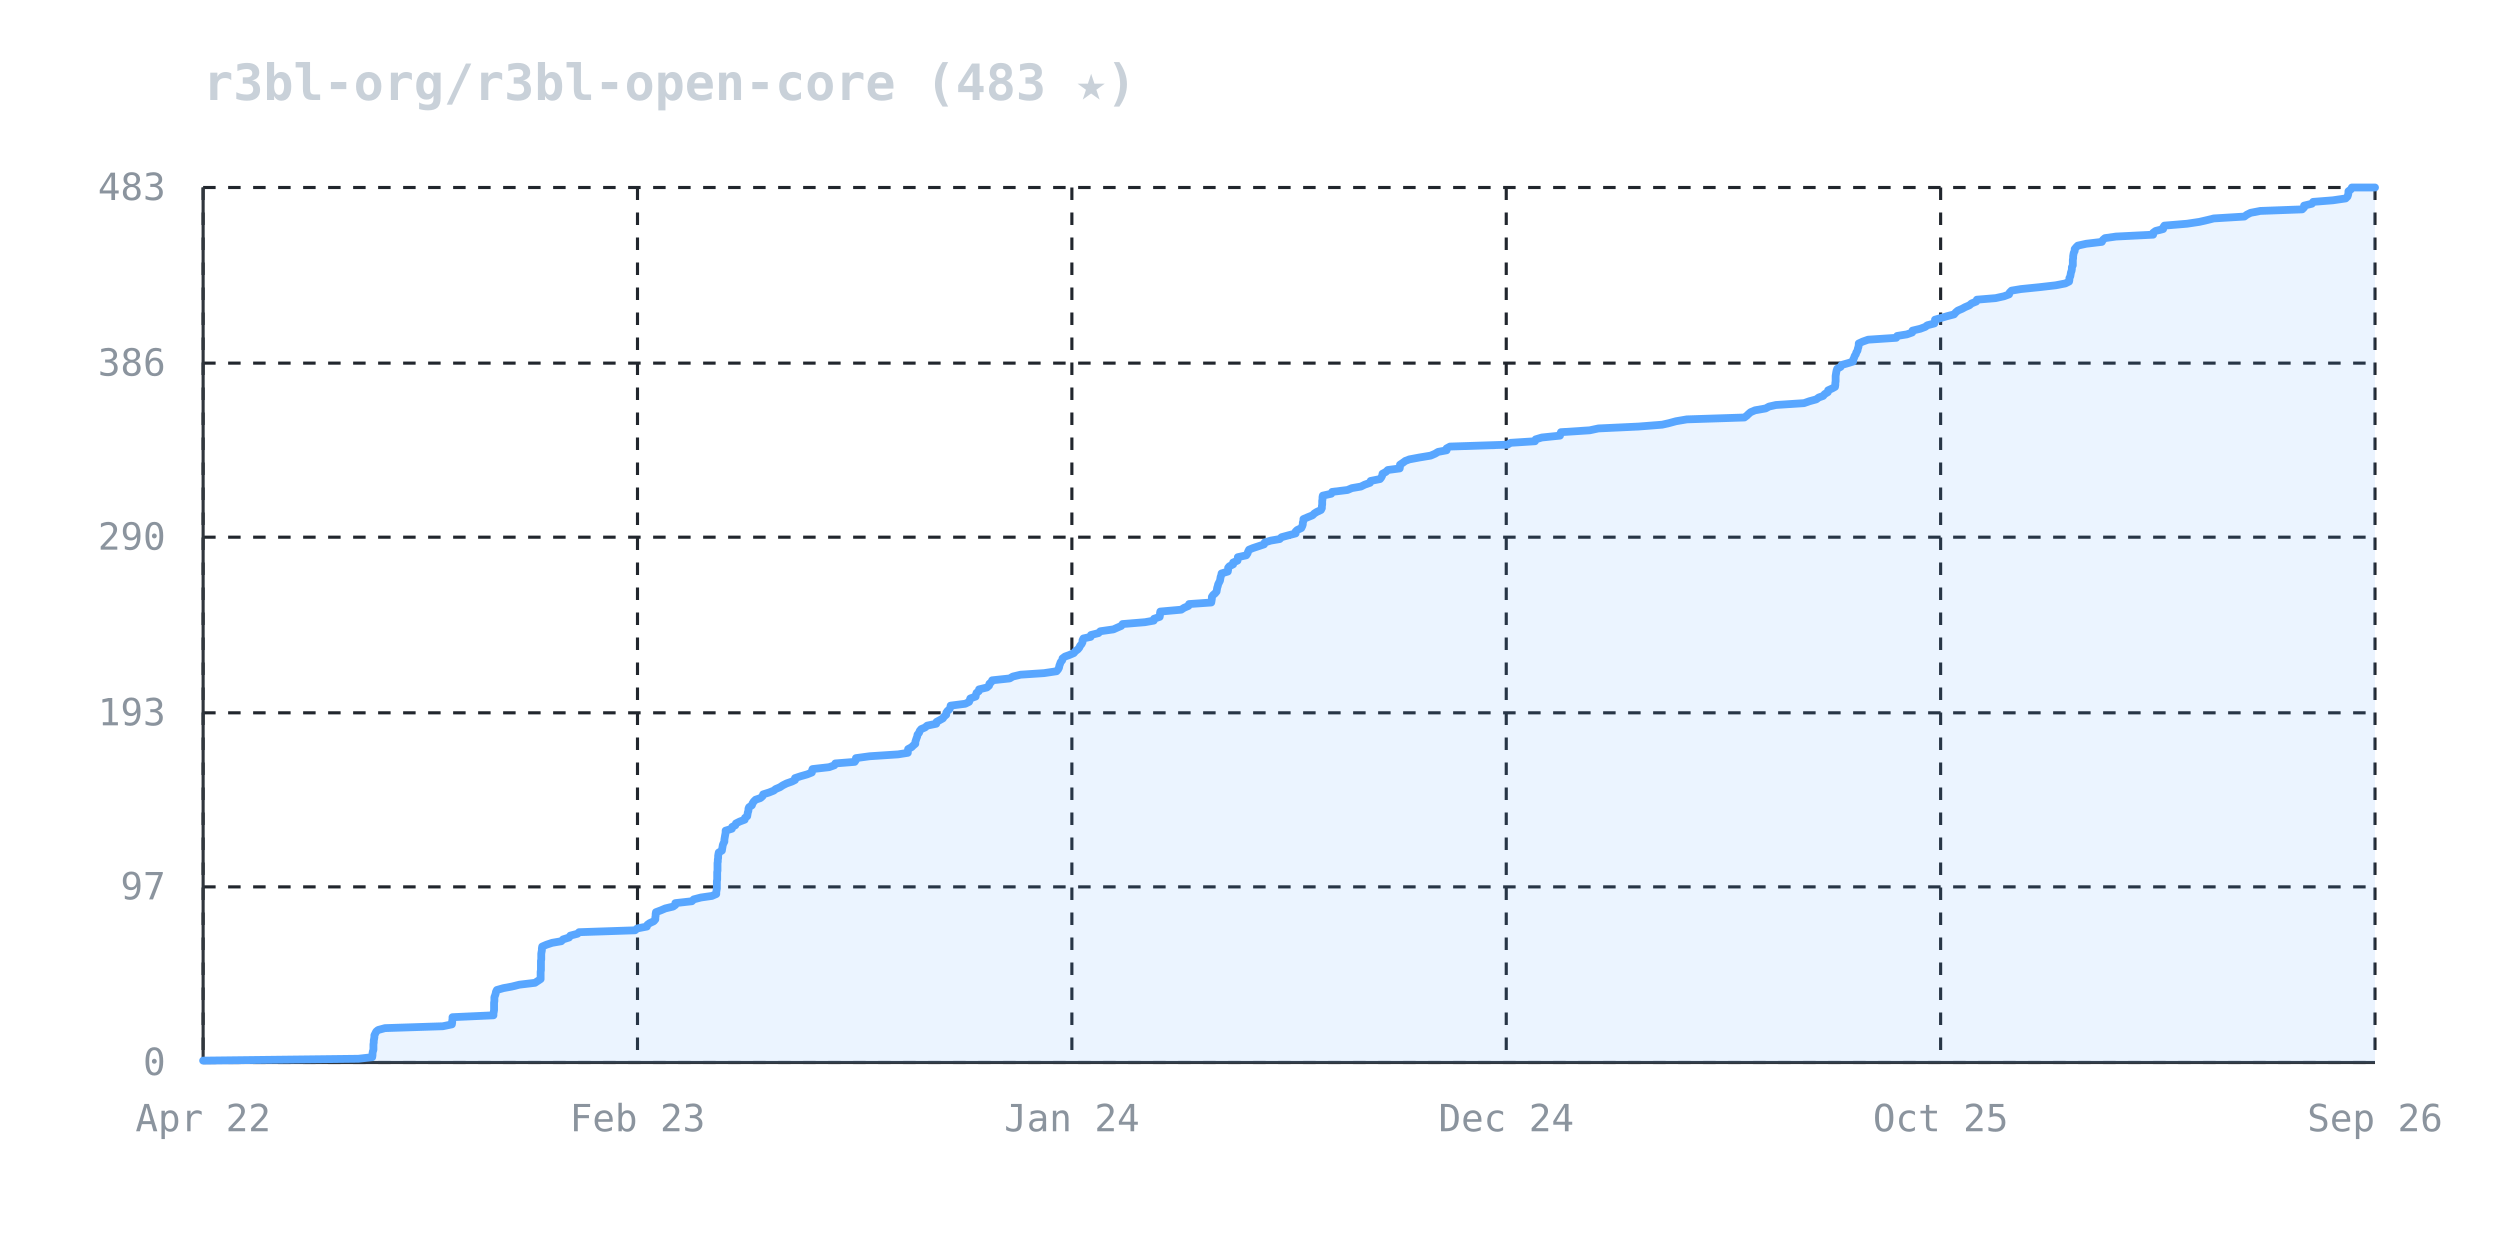
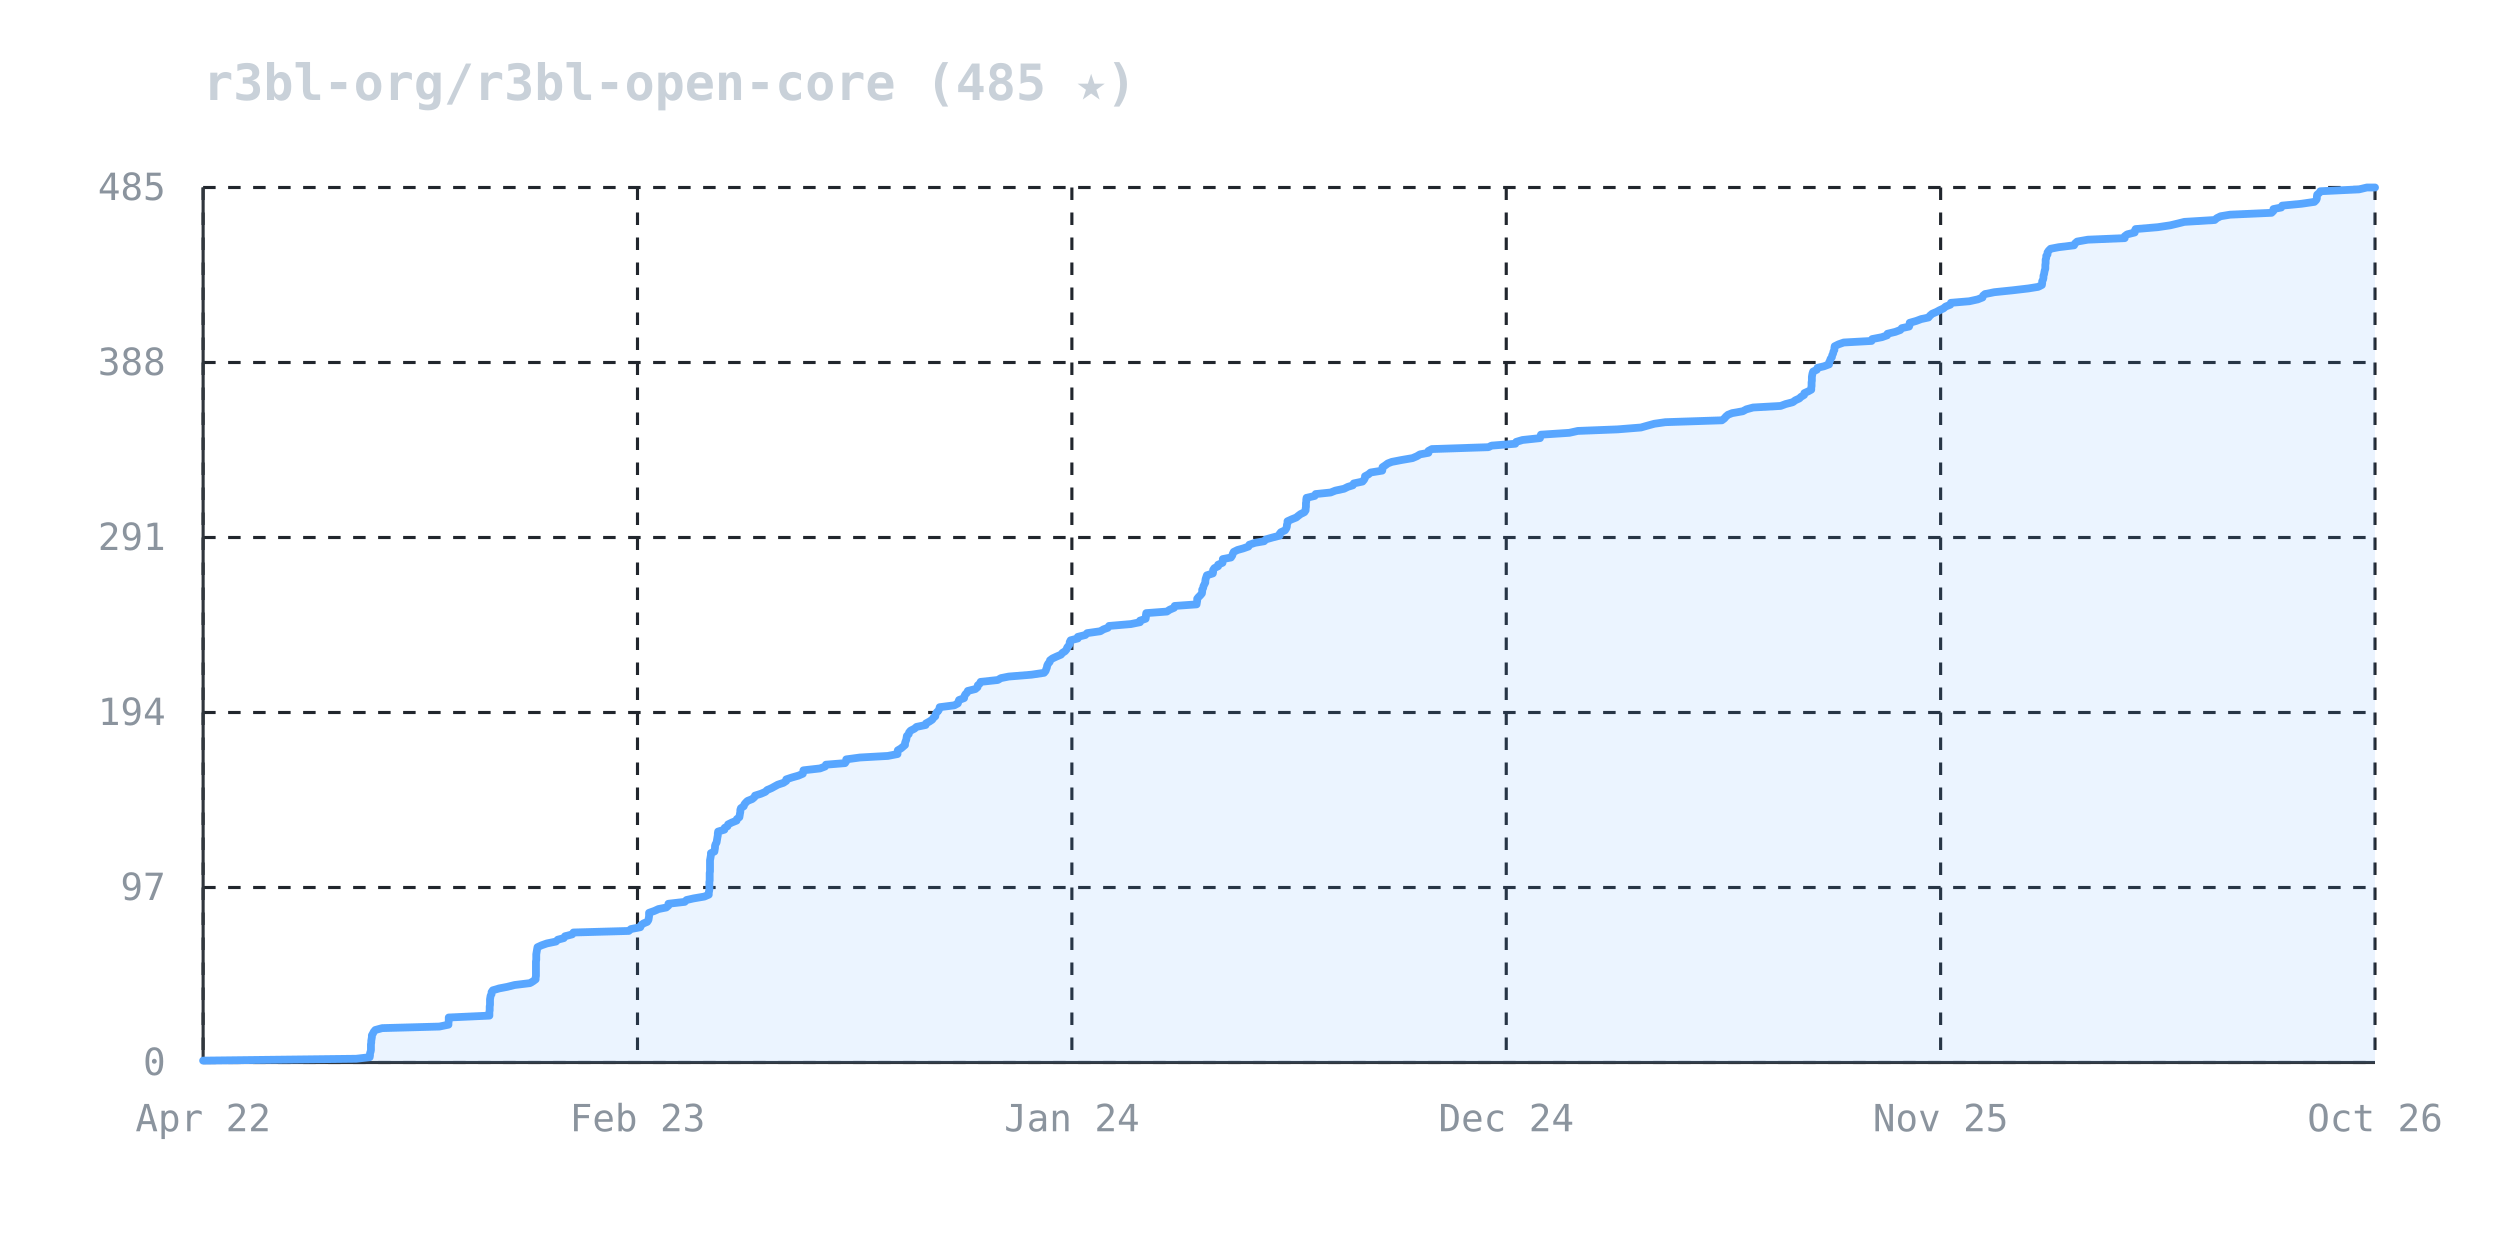
<svg xmlns="http://www.w3.org/2000/svg" viewBox="0 0 800 400" width="100%" height="100%" style="background-color: #0d1117; font-family: Iosevka, 'JetBrains Mono', 'Fira Code', 'Cascadia Code', ui-monospace, SFMono-Regular, Menlo, Monaco, Consolas, monospace;">
  <style>
    .title { fill: #c9d1d9; font-size: 16px; font-weight: 600; font-family: Iosevka, 'JetBrains Mono', 'Fira Code', 'Cascadia Code', ui-monospace, SFMono-Regular, Menlo, Monaco, Consolas, monospace; }
    .axis-line { stroke: #30363d; stroke-width: 1; }
    .line-path { fill: none; stroke: #58a6ff; stroke-width: 2.5; stroke-linejoin: round; stroke-linecap: round; }
    .area-path { fill: #58a6ff; fill-opacity: 0.12; }
  </style>
-   <text x="65" y="32" class="title">r3bl-org/r3bl-open-core (483 ★)</text>
+   <text x="65" y="32" class="title">r3bl-org/r3bl-open-core (485 ★)</text>
  <g id="grid">
    <line x1="65" y1="340.0" x2="760" y2="340.0" stroke="#21262d" stroke-dasharray="4,4" />
    <text x="53" y="344.0" fill="#8b949e" font-size="12" text-anchor="end" font-family="Iosevka, 'JetBrains Mono', 'Fira Code', 'Cascadia Code', ui-monospace, SFMono-Regular, Menlo, Monaco, Consolas, monospace">0</text>
-     <line x1="65" y1="283.8" x2="760" y2="283.8" stroke="#21262d" stroke-dasharray="4,4" />
-     <text x="53" y="287.8" fill="#8b949e" font-size="12" text-anchor="end" font-family="Iosevka, 'JetBrains Mono', 'Fira Code', 'Cascadia Code', ui-monospace, SFMono-Regular, Menlo, Monaco, Consolas, monospace">97</text>
-     <line x1="65" y1="228.1" x2="760" y2="228.1" stroke="#21262d" stroke-dasharray="4,4" />
-     <text x="53" y="232.1" fill="#8b949e" font-size="12" text-anchor="end" font-family="Iosevka, 'JetBrains Mono', 'Fira Code', 'Cascadia Code', ui-monospace, SFMono-Regular, Menlo, Monaco, Consolas, monospace">193</text>
-     <line x1="65" y1="171.9" x2="760" y2="171.9" stroke="#21262d" stroke-dasharray="4,4" />
-     <text x="53" y="175.9" fill="#8b949e" font-size="12" text-anchor="end" font-family="Iosevka, 'JetBrains Mono', 'Fira Code', 'Cascadia Code', ui-monospace, SFMono-Regular, Menlo, Monaco, Consolas, monospace">290</text>
-     <line x1="65" y1="116.2" x2="760" y2="116.2" stroke="#21262d" stroke-dasharray="4,4" />
-     <text x="53" y="120.2" fill="#8b949e" font-size="12" text-anchor="end" font-family="Iosevka, 'JetBrains Mono', 'Fira Code', 'Cascadia Code', ui-monospace, SFMono-Regular, Menlo, Monaco, Consolas, monospace">386</text>
+     <line x1="65" y1="284.0" x2="760" y2="284.0" stroke="#21262d" stroke-dasharray="4,4" />
+     <text x="53" y="288.0" fill="#8b949e" font-size="12" text-anchor="end" font-family="Iosevka, 'JetBrains Mono', 'Fira Code', 'Cascadia Code', ui-monospace, SFMono-Regular, Menlo, Monaco, Consolas, monospace">97</text>
+     <line x1="65" y1="228.0" x2="760" y2="228.0" stroke="#21262d" stroke-dasharray="4,4" />
+     <text x="53" y="232.0" fill="#8b949e" font-size="12" text-anchor="end" font-family="Iosevka, 'JetBrains Mono', 'Fira Code', 'Cascadia Code', ui-monospace, SFMono-Regular, Menlo, Monaco, Consolas, monospace">194</text>
+     <line x1="65" y1="172.0" x2="760" y2="172.0" stroke="#21262d" stroke-dasharray="4,4" />
+     <text x="53" y="176.0" fill="#8b949e" font-size="12" text-anchor="end" font-family="Iosevka, 'JetBrains Mono', 'Fira Code', 'Cascadia Code', ui-monospace, SFMono-Regular, Menlo, Monaco, Consolas, monospace">291</text>
+     <line x1="65" y1="116.0" x2="760" y2="116.0" stroke="#21262d" stroke-dasharray="4,4" />
+     <text x="53" y="120.0" fill="#8b949e" font-size="12" text-anchor="end" font-family="Iosevka, 'JetBrains Mono', 'Fira Code', 'Cascadia Code', ui-monospace, SFMono-Regular, Menlo, Monaco, Consolas, monospace">388</text>
    <line x1="65" y1="60.0" x2="760" y2="60.0" stroke="#21262d" stroke-dasharray="4,4" />
-     <text x="53" y="64.0" fill="#8b949e" font-size="12" text-anchor="end" font-family="Iosevka, 'JetBrains Mono', 'Fira Code', 'Cascadia Code', ui-monospace, SFMono-Regular, Menlo, Monaco, Consolas, monospace">483</text>
+     <text x="53" y="64.0" fill="#8b949e" font-size="12" text-anchor="end" font-family="Iosevka, 'JetBrains Mono', 'Fira Code', 'Cascadia Code', ui-monospace, SFMono-Regular, Menlo, Monaco, Consolas, monospace">485</text>
    <line x1="65.0" y1="60" x2="65.0" y2="340" stroke="#21262d" stroke-dasharray="4,4" />
    <text x="65.0" y="362.0" fill="#8b949e" font-size="12" text-anchor="middle" font-family="Iosevka, 'JetBrains Mono', 'Fira Code', 'Cascadia Code', ui-monospace, SFMono-Regular, Menlo, Monaco, Consolas, monospace">Apr 22</text>
    <line x1="204.0" y1="60" x2="204.0" y2="340" stroke="#21262d" stroke-dasharray="4,4" />
    <text x="204.0" y="362.0" fill="#8b949e" font-size="12" text-anchor="middle" font-family="Iosevka, 'JetBrains Mono', 'Fira Code', 'Cascadia Code', ui-monospace, SFMono-Regular, Menlo, Monaco, Consolas, monospace">Feb 23</text>
    <line x1="343.0" y1="60" x2="343.0" y2="340" stroke="#21262d" stroke-dasharray="4,4" />
    <text x="343.0" y="362.0" fill="#8b949e" font-size="12" text-anchor="middle" font-family="Iosevka, 'JetBrains Mono', 'Fira Code', 'Cascadia Code', ui-monospace, SFMono-Regular, Menlo, Monaco, Consolas, monospace">Jan 24</text>
    <line x1="482.0" y1="60" x2="482.0" y2="340" stroke="#21262d" stroke-dasharray="4,4" />
    <text x="482.0" y="362.0" fill="#8b949e" font-size="12" text-anchor="middle" font-family="Iosevka, 'JetBrains Mono', 'Fira Code', 'Cascadia Code', ui-monospace, SFMono-Regular, Menlo, Monaco, Consolas, monospace">Dec 24</text>
    <line x1="621.0" y1="60" x2="621.0" y2="340" stroke="#21262d" stroke-dasharray="4,4" />
-     <text x="621.0" y="362.0" fill="#8b949e" font-size="12" text-anchor="middle" font-family="Iosevka, 'JetBrains Mono', 'Fira Code', 'Cascadia Code', ui-monospace, SFMono-Regular, Menlo, Monaco, Consolas, monospace">Oct 25</text>
+     <text x="621.0" y="362.0" fill="#8b949e" font-size="12" text-anchor="middle" font-family="Iosevka, 'JetBrains Mono', 'Fira Code', 'Cascadia Code', ui-monospace, SFMono-Regular, Menlo, Monaco, Consolas, monospace">Nov 25</text>
    <line x1="760.0" y1="60" x2="760.0" y2="340" stroke="#21262d" stroke-dasharray="4,4" />
-     <text x="760.0" y="362.0" fill="#8b949e" font-size="12" text-anchor="middle" font-family="Iosevka, 'JetBrains Mono', 'Fira Code', 'Cascadia Code', ui-monospace, SFMono-Regular, Menlo, Monaco, Consolas, monospace">Sep 26</text>
+     <text x="760.0" y="362.0" fill="#8b949e" font-size="12" text-anchor="middle" font-family="Iosevka, 'JetBrains Mono', 'Fira Code', 'Cascadia Code', ui-monospace, SFMono-Regular, Menlo, Monaco, Consolas, monospace">Oct 26</text>
  </g>
  <line x1="65" y1="340" x2="760" y2="340" class="axis-line" />
  <line x1="65" y1="60" x2="65" y2="340" class="axis-line" />
-   <polygon points="65.0,340.0 65.0,339.4 114.7,338.8 119.1,338.3 119.2,337.7 119.2,337.1 119.3,336.5 119.5,335.9 119.5,335.4 119.5,334.8 119.5,334.2 119.6,333.6 119.6,333.0 119.7,332.5 119.8,331.9 119.8,331.3 120.1,330.7 120.4,330.1 121.0,329.6 123.2,329.0 141.7,328.4 144.6,327.8 144.7,327.2 144.7,326.7 144.8,326.1 144.8,325.5 157.9,324.9 157.9,324.3 158.0,323.8 158.1,323.2 158.1,322.6 158.1,322.0 158.1,321.4 158.1,320.9 158.2,320.3 158.2,319.7 158.2,319.1 158.4,318.6 158.6,318.0 158.7,317.4 159.0,316.8 161.1,316.2 163.8,315.7 166.2,315.1 171.2,314.5 172.1,313.9 173.0,313.3 173.0,312.8 173.0,312.2 173.0,311.6 173.0,311.0 173.1,310.4 173.1,309.9 173.1,309.3 173.1,308.7 173.1,308.1 173.1,307.5 173.2,307.0 173.2,306.4 173.2,305.8 173.2,305.2 173.3,304.6 173.4,304.1 173.4,303.5 173.5,302.9 174.9,302.3 176.7,301.7 179.6,301.2 180.2,300.6 182.1,300.0 182.5,299.4 184.8,298.8 185.3,298.3 203.2,297.7 203.9,297.1 207.0,296.5 207.2,295.9 207.9,295.4 209.2,294.8 209.7,294.2 209.7,293.6 209.8,293.0 209.8,292.5 209.9,291.9 211.5,291.3 212.9,290.7 215.4,290.1 216.1,289.6 216.1,289.0 221.4,288.4 222.0,287.8 224.3,287.2 227.8,286.7 229.2,286.1 229.2,285.5 229.3,284.9 229.4,284.3 229.4,283.8 229.4,283.2 229.4,282.6 229.4,282.0 229.5,281.4 229.5,280.9 229.5,280.3 229.5,279.7 229.5,279.1 229.6,278.6 229.6,278.0 229.6,277.4 229.6,276.8 229.6,276.2 229.7,275.7 229.7,275.1 229.8,274.5 229.8,273.9 229.9,273.3 230.0,272.8 231.0,272.2 231.1,271.6 231.2,271.0 231.3,270.4 231.5,269.9 231.8,269.3 231.8,268.7 231.9,268.1 232.0,267.5 232.1,267.0 232.2,266.4 232.2,265.8 234.2,265.2 234.3,264.6 235.3,264.1 235.5,263.5 236.7,262.9 238.3,262.3 238.4,261.7 239.1,261.2 239.2,260.6 239.3,260.0 239.5,259.4 239.5,258.8 239.7,258.3 240.6,257.7 240.8,257.1 241.2,256.5 241.8,255.9 243.3,255.4 244.0,254.8 244.2,254.2 246.1,253.6 247.6,253.0 248.2,252.5 249.6,251.9 250.5,251.3 251.7,250.7 253.4,250.1 254.4,249.6 254.4,249.0 256.2,248.4 258.3,247.8 259.8,247.2 259.8,246.7 260.0,246.1 265.3,245.5 267.0,244.9 267.3,244.3 273.5,243.8 273.9,243.2 273.9,242.6 278.3,242.0 287.4,241.4 290.5,240.9 290.5,240.3 290.6,239.7 291.7,239.1 292.2,238.6 292.9,238.0 292.9,237.4 293.1,236.8 293.3,236.2 293.5,235.7 293.6,235.1 294.1,234.5 294.3,233.9 294.8,233.3 296.0,232.8 296.7,232.2 299.6,231.6 299.7,231.0 300.8,230.4 301.7,229.9 302.1,229.3 302.8,228.7 302.8,228.1 303.2,227.5 303.8,227.0 304.1,226.4 304.2,225.8 308.9,225.2 310.1,224.6 310.3,224.1 310.5,223.5 312.2,222.9 312.3,222.3 312.5,221.7 313.2,221.2 313.3,220.6 315.8,220.0 316.5,219.4 316.6,218.8 317.2,218.3 317.5,217.7 323.1,217.1 324.1,216.5 326.6,215.9 334.1,215.4 338.1,214.8 338.6,214.2 338.9,213.6 339.0,213.0 339.2,212.5 339.4,211.9 339.9,211.3 340.0,210.7 340.8,210.1 342.2,209.6 343.6,209.0 344.1,208.4 344.9,207.8 345.4,207.2 345.6,206.7 346.1,206.1 346.4,205.5 346.4,204.9 346.7,204.3 349.0,203.8 349.1,203.2 351.5,202.6 352.1,202.0 356.3,201.4 357.4,200.9 358.8,200.3 359.2,199.7 366.4,199.1 369.2,198.6 369.3,198.0 371.1,197.4 371.2,196.8 371.2,196.2 371.3,195.7 378.0,195.1 378.9,194.5 380.3,193.9 380.5,193.3 387.6,192.8 387.7,192.2 387.8,191.6 387.8,191.0 388.2,190.4 388.8,189.9 389.3,189.3 389.4,188.7 389.5,188.1 389.7,187.5 389.8,187.0 390.1,186.4 390.4,185.8 390.5,185.2 390.6,184.6 390.8,184.1 390.9,183.5 392.9,182.9 393.0,182.3 393.0,181.7 393.4,181.2 394.6,180.6 394.6,180.0 396.0,179.4 396.1,178.8 396.1,178.3 398.8,177.7 399.2,177.1 399.4,176.5 399.7,175.9 400.9,175.4 402.7,174.8 404.5,174.2 404.7,173.6 406.6,173.0 409.5,172.5 410.1,171.9 412.3,171.3 414.6,170.7 414.6,170.1 415.1,169.6 416.4,169.0 416.7,168.4 416.9,167.8 416.9,167.2 417.1,166.7 417.1,166.1 418.5,165.5 420.0,164.9 420.6,164.3 421.4,163.8 422.7,163.2 423.0,162.6 423.0,162.0 423.1,161.4 423.1,160.9 423.1,160.3 423.2,159.7 423.2,159.1 423.3,158.6 426.0,158.0 426.3,157.4 431.2,156.8 432.6,156.2 435.5,155.7 436.7,155.1 438.4,154.5 438.6,153.9 441.6,153.3 442.0,152.8 442.3,152.2 442.4,151.6 443.5,151.0 444.1,150.4 447.9,149.9 448.0,149.3 448.0,148.7 448.9,148.1 449.7,147.5 451.0,147.0 454.2,146.4 457.8,145.8 459.2,145.2 460.2,144.6 462.9,144.1 462.9,143.5 464.0,142.9 482.4,142.3 483.4,141.7 491.2,141.2 491.4,140.6 493.4,140.0 499.2,139.4 499.3,138.8 499.5,138.3 508.7,137.7 511.5,137.1 524.3,136.5 531.9,135.9 534.1,135.4 536.3,134.8 539.8,134.2 558.2,133.6 559.0,133.0 559.5,132.5 560.2,131.9 561.6,131.3 565.0,130.7 566.1,130.1 568.3,129.6 577.3,129.0 579.0,128.4 581.2,127.8 582.0,127.2 583.4,126.7 583.9,126.1 584.9,125.5 585.0,124.9 586.3,124.3 587.2,123.8 587.3,123.2 587.3,122.6 587.4,122.0 587.4,121.4 587.4,120.9 587.4,120.3 587.5,119.7 587.6,119.1 587.7,118.6 587.9,118.0 589.0,117.4 589.3,116.8 591.4,116.2 593.0,115.7 593.0,115.1 593.3,114.5 593.5,113.9 593.9,113.3 594.0,112.8 594.4,112.2 594.5,111.6 594.7,111.0 594.8,110.4 594.8,109.9 596.1,109.3 597.8,108.7 606.8,108.1 607.1,107.5 610.2,107.0 611.9,106.4 612.0,105.8 614.5,105.2 616.1,104.6 616.7,104.1 619.0,103.5 619.2,102.9 619.2,102.3 621.3,101.7 623.0,101.2 625.3,100.6 625.8,100.0 626.5,99.4 627.9,98.8 628.8,98.3 630.2,97.7 630.9,97.1 632.4,96.5 632.6,95.9 638.6,95.4 641.3,94.8 642.9,94.2 643.1,93.6 643.7,93.0 646.7,92.5 652.6,91.9 657.8,91.3 660.9,90.7 662.1,90.1 662.2,89.6 662.2,89.0 662.5,88.4 662.6,87.8 662.7,87.2 662.9,86.7 663.0,86.1 663.0,85.5 663.3,84.9 663.3,84.3 663.3,83.8 663.3,83.2 663.4,82.6 663.4,82.0 663.5,81.4 663.6,80.9 663.9,80.3 663.9,79.7 664.4,79.1 664.9,78.6 667.6,78.0 672.6,77.4 672.9,76.8 673.6,76.2 677.1,75.7 689.0,75.1 689.0,74.5 689.8,73.9 692.2,73.3 692.2,72.8 692.6,72.2 699.8,71.6 703.8,71.0 706.4,70.4 708.4,69.9 718.2,69.3 719.0,68.7 720.2,68.1 723.3,67.5 736.7,67.0 737.3,66.4 737.3,65.8 739.8,65.2 740.2,64.6 746.5,64.1 750.6,63.5 751.2,62.9 751.4,62.3 751.5,61.7 751.5,61.2 752.3,60.6 752.6,60.0 760.0,60.0 760.0,340.0" class="area-path" />
-   <polyline points="65.0,339.4 114.7,338.8 119.1,338.3 119.2,337.7 119.2,337.1 119.3,336.5 119.5,335.9 119.5,335.4 119.5,334.8 119.5,334.2 119.6,333.6 119.6,333.0 119.7,332.5 119.8,331.9 119.8,331.3 120.1,330.7 120.4,330.1 121.0,329.6 123.2,329.0 141.7,328.4 144.6,327.8 144.7,327.2 144.7,326.7 144.8,326.1 144.8,325.5 157.9,324.9 157.9,324.3 158.0,323.8 158.1,323.2 158.1,322.6 158.1,322.0 158.1,321.4 158.1,320.9 158.2,320.3 158.2,319.7 158.2,319.1 158.4,318.6 158.6,318.0 158.7,317.4 159.0,316.8 161.1,316.2 163.8,315.7 166.2,315.1 171.2,314.5 172.1,313.9 173.0,313.3 173.0,312.8 173.0,312.2 173.0,311.6 173.0,311.0 173.1,310.4 173.1,309.9 173.1,309.3 173.1,308.7 173.1,308.1 173.1,307.5 173.2,307.0 173.2,306.4 173.2,305.8 173.2,305.2 173.3,304.6 173.4,304.1 173.4,303.5 173.5,302.9 174.9,302.3 176.7,301.7 179.6,301.2 180.2,300.6 182.1,300.0 182.5,299.4 184.8,298.8 185.3,298.3 203.2,297.7 203.9,297.1 207.0,296.5 207.2,295.9 207.9,295.4 209.2,294.8 209.7,294.2 209.7,293.6 209.8,293.0 209.8,292.5 209.9,291.9 211.5,291.3 212.9,290.7 215.4,290.1 216.1,289.6 216.1,289.0 221.4,288.4 222.0,287.8 224.3,287.2 227.8,286.7 229.2,286.1 229.2,285.5 229.3,284.9 229.4,284.3 229.4,283.8 229.4,283.2 229.4,282.6 229.4,282.0 229.5,281.4 229.5,280.9 229.5,280.3 229.5,279.7 229.5,279.1 229.6,278.6 229.6,278.0 229.6,277.4 229.6,276.8 229.6,276.2 229.7,275.7 229.7,275.1 229.8,274.5 229.8,273.9 229.9,273.3 230.0,272.8 231.0,272.2 231.1,271.6 231.2,271.0 231.3,270.4 231.5,269.9 231.8,269.3 231.8,268.7 231.9,268.1 232.0,267.5 232.1,267.0 232.2,266.4 232.2,265.8 234.2,265.2 234.3,264.6 235.3,264.1 235.5,263.5 236.7,262.9 238.3,262.3 238.4,261.7 239.1,261.2 239.2,260.6 239.3,260.0 239.5,259.4 239.5,258.8 239.7,258.3 240.6,257.7 240.8,257.1 241.2,256.5 241.8,255.9 243.3,255.4 244.0,254.8 244.2,254.2 246.1,253.6 247.6,253.0 248.2,252.5 249.6,251.9 250.5,251.3 251.7,250.7 253.4,250.1 254.4,249.6 254.4,249.0 256.2,248.4 258.3,247.8 259.8,247.2 259.8,246.7 260.0,246.1 265.3,245.5 267.0,244.9 267.3,244.3 273.5,243.8 273.9,243.2 273.9,242.6 278.3,242.0 287.4,241.4 290.5,240.9 290.5,240.3 290.6,239.7 291.7,239.1 292.2,238.6 292.9,238.0 292.9,237.4 293.1,236.8 293.3,236.2 293.5,235.7 293.6,235.1 294.1,234.5 294.3,233.9 294.8,233.3 296.0,232.8 296.7,232.2 299.6,231.6 299.7,231.0 300.8,230.4 301.7,229.9 302.1,229.3 302.8,228.7 302.8,228.1 303.2,227.5 303.8,227.0 304.1,226.4 304.2,225.8 308.9,225.2 310.1,224.6 310.3,224.1 310.5,223.5 312.2,222.9 312.3,222.3 312.5,221.7 313.2,221.2 313.3,220.6 315.8,220.0 316.5,219.4 316.6,218.8 317.2,218.3 317.5,217.7 323.1,217.1 324.1,216.5 326.6,215.9 334.1,215.4 338.1,214.8 338.6,214.2 338.9,213.6 339.0,213.0 339.2,212.5 339.4,211.9 339.9,211.3 340.0,210.7 340.8,210.1 342.2,209.6 343.6,209.0 344.1,208.4 344.9,207.8 345.4,207.2 345.6,206.7 346.1,206.1 346.4,205.5 346.4,204.9 346.7,204.3 349.0,203.8 349.1,203.2 351.5,202.6 352.1,202.0 356.3,201.4 357.4,200.9 358.8,200.3 359.2,199.7 366.4,199.1 369.2,198.6 369.3,198.0 371.1,197.4 371.2,196.8 371.2,196.2 371.3,195.7 378.0,195.1 378.9,194.5 380.3,193.9 380.5,193.3 387.6,192.8 387.7,192.2 387.8,191.6 387.8,191.0 388.2,190.4 388.8,189.9 389.3,189.3 389.4,188.7 389.5,188.1 389.7,187.5 389.8,187.0 390.1,186.4 390.4,185.8 390.5,185.2 390.6,184.6 390.8,184.1 390.9,183.5 392.9,182.9 393.0,182.3 393.0,181.7 393.4,181.2 394.6,180.6 394.6,180.0 396.0,179.4 396.1,178.8 396.1,178.3 398.8,177.7 399.2,177.1 399.4,176.5 399.7,175.9 400.9,175.4 402.7,174.8 404.5,174.2 404.7,173.6 406.6,173.0 409.5,172.5 410.1,171.9 412.3,171.3 414.6,170.7 414.6,170.1 415.1,169.6 416.4,169.0 416.7,168.4 416.9,167.8 416.9,167.2 417.1,166.7 417.1,166.1 418.5,165.5 420.0,164.9 420.6,164.3 421.4,163.8 422.7,163.2 423.0,162.6 423.0,162.0 423.1,161.4 423.1,160.9 423.1,160.3 423.2,159.7 423.2,159.1 423.3,158.6 426.0,158.0 426.3,157.4 431.2,156.8 432.6,156.2 435.5,155.7 436.7,155.1 438.4,154.5 438.6,153.9 441.6,153.3 442.0,152.8 442.3,152.2 442.4,151.6 443.5,151.0 444.1,150.4 447.9,149.9 448.0,149.3 448.0,148.7 448.9,148.1 449.7,147.5 451.0,147.0 454.2,146.4 457.8,145.8 459.2,145.2 460.2,144.6 462.9,144.1 462.9,143.5 464.0,142.9 482.4,142.3 483.4,141.7 491.2,141.2 491.4,140.6 493.4,140.0 499.2,139.4 499.3,138.8 499.5,138.3 508.7,137.7 511.5,137.1 524.3,136.5 531.9,135.9 534.1,135.4 536.3,134.8 539.8,134.2 558.2,133.6 559.0,133.0 559.5,132.5 560.2,131.9 561.6,131.3 565.0,130.7 566.1,130.1 568.3,129.6 577.3,129.0 579.0,128.4 581.2,127.8 582.0,127.2 583.4,126.7 583.9,126.1 584.9,125.5 585.0,124.9 586.3,124.3 587.2,123.8 587.3,123.2 587.3,122.6 587.4,122.0 587.4,121.4 587.4,120.9 587.4,120.3 587.5,119.7 587.6,119.1 587.7,118.6 587.9,118.0 589.0,117.4 589.3,116.8 591.4,116.2 593.0,115.7 593.0,115.1 593.3,114.5 593.5,113.9 593.9,113.3 594.0,112.8 594.4,112.2 594.5,111.6 594.7,111.0 594.8,110.4 594.8,109.9 596.1,109.3 597.8,108.7 606.8,108.1 607.1,107.5 610.2,107.0 611.9,106.4 612.0,105.8 614.5,105.2 616.1,104.6 616.7,104.1 619.0,103.5 619.2,102.9 619.2,102.3 621.3,101.7 623.0,101.2 625.3,100.6 625.8,100.0 626.5,99.4 627.9,98.8 628.8,98.3 630.2,97.7 630.9,97.1 632.4,96.5 632.6,95.9 638.6,95.4 641.3,94.8 642.9,94.2 643.1,93.6 643.7,93.0 646.7,92.5 652.6,91.9 657.8,91.3 660.9,90.7 662.1,90.1 662.2,89.6 662.2,89.0 662.5,88.4 662.6,87.8 662.7,87.2 662.9,86.7 663.0,86.1 663.0,85.5 663.3,84.9 663.3,84.3 663.3,83.8 663.3,83.2 663.4,82.6 663.4,82.0 663.5,81.4 663.6,80.9 663.9,80.3 663.9,79.7 664.4,79.1 664.9,78.6 667.6,78.0 672.6,77.4 672.9,76.8 673.6,76.2 677.1,75.7 689.0,75.1 689.0,74.5 689.8,73.9 692.2,73.3 692.2,72.8 692.6,72.2 699.8,71.6 703.8,71.0 706.4,70.4 708.4,69.9 718.2,69.3 719.0,68.7 720.2,68.1 723.3,67.5 736.7,67.0 737.3,66.4 737.3,65.8 739.8,65.2 740.2,64.6 746.5,64.1 750.6,63.5 751.2,62.9 751.4,62.3 751.5,61.7 751.5,61.2 752.3,60.6 752.6,60.0 760.0,60.0" class="line-path" />
+   <polygon points="65.0,340.0 65.0,339.4 114.0,338.8 118.3,338.3 118.4,337.7 118.4,337.1 118.6,336.5 118.7,336.0 118.7,335.4 118.7,334.8 118.7,334.2 118.8,333.6 118.8,333.1 118.9,332.5 119.0,331.9 119.0,331.3 119.3,330.8 119.6,330.2 120.1,329.6 122.3,329.0 140.6,328.5 143.5,327.9 143.5,327.3 143.6,326.7 143.6,326.1 143.6,325.6 156.6,325.0 156.6,324.4 156.6,323.8 156.7,323.3 156.7,322.7 156.7,322.1 156.8,321.5 156.8,320.9 156.8,320.4 156.8,319.8 156.9,319.2 157.0,318.6 157.3,318.1 157.3,317.5 157.7,316.9 159.7,316.3 162.3,315.8 164.7,315.2 169.6,314.6 170.6,314.0 171.4,313.4 171.4,312.9 171.5,312.3 171.5,311.7 171.5,311.1 171.5,310.6 171.5,310.0 171.5,309.4 171.5,308.8 171.5,308.2 171.5,307.7 171.6,307.1 171.6,306.5 171.6,305.9 171.6,305.4 171.7,304.8 171.8,304.2 171.9,303.6 172.0,303.1 173.3,302.5 175.0,301.9 177.9,301.3 178.5,300.7 180.4,300.2 180.8,299.6 183.1,299.0 183.5,298.4 201.2,297.9 201.9,297.3 204.9,296.7 205.1,296.1 205.9,295.5 207.1,295.0 207.5,294.4 207.6,293.8 207.7,293.2 207.7,292.7 207.7,292.1 209.4,291.5 210.7,290.9 213.2,290.4 213.9,289.8 213.9,289.2 219.1,288.6 219.7,288.0 221.9,287.5 225.4,286.9 226.8,286.3 226.8,285.7 226.9,285.2 227.0,284.6 227.0,284.0 227.0,283.4 227.0,282.8 227.0,282.3 227.1,281.7 227.1,281.1 227.1,280.5 227.1,280.0 227.1,279.4 227.2,278.8 227.2,278.2 227.2,277.6 227.2,277.1 227.2,276.5 227.2,275.9 227.2,275.3 227.3,274.8 227.4,274.2 227.5,273.6 227.5,273.0 228.6,272.5 228.7,271.9 228.8,271.3 228.8,270.7 229.0,270.1 229.3,269.6 229.4,269.0 229.5,268.4 229.6,267.8 229.7,267.3 229.7,266.7 229.8,266.1 231.8,265.5 231.9,264.9 232.8,264.4 233.0,263.8 234.2,263.2 235.7,262.6 235.8,262.1 236.6,261.5 236.7,260.9 236.8,260.3 236.9,259.8 236.9,259.2 237.1,258.6 238.0,258.0 238.2,257.4 238.6,256.9 239.2,256.3 240.7,255.7 241.4,255.1 241.6,254.6 243.5,254.0 244.9,253.4 245.5,252.8 246.9,252.2 247.8,251.7 248.9,251.1 250.7,250.5 251.6,249.9 251.6,249.4 253.4,248.8 255.5,248.2 256.9,247.6 257.0,247.1 257.1,246.5 262.4,245.9 264.0,245.3 264.3,244.7 270.4,244.2 270.8,243.6 270.8,243.0 275.2,242.4 284.1,241.9 287.2,241.3 287.2,240.7 287.3,240.1 288.3,239.5 288.9,239.0 289.6,238.4 289.6,237.8 289.8,237.2 290.0,236.7 290.1,236.1 290.2,235.5 290.8,234.9 290.9,234.4 291.4,233.8 292.6,233.2 293.3,232.6 296.2,232.0 296.3,231.5 297.4,230.9 298.3,230.3 298.7,229.7 299.3,229.2 299.4,228.6 299.7,228.0 300.3,227.4 300.6,226.8 300.7,226.3 305.4,225.7 306.5,225.1 306.7,224.5 306.9,224.0 308.5,223.4 308.6,222.8 308.9,222.2 309.5,221.6 309.7,221.1 312.1,220.5 312.8,219.9 312.9,219.3 313.5,218.8 313.8,218.2 319.3,217.6 320.3,217.0 322.8,216.5 330.1,215.9 334.1,215.3 334.6,214.7 334.8,214.1 335.0,213.6 335.1,213.0 335.4,212.4 335.9,211.8 336.0,211.3 336.8,210.7 338.1,210.1 339.5,209.5 340.0,208.9 340.8,208.4 341.3,207.8 341.5,207.2 342.0,206.6 342.3,206.1 342.3,205.5 342.6,204.9 344.9,204.3 344.9,203.8 347.3,203.2 347.9,202.6 352.1,202.0 353.1,201.4 354.5,200.9 354.9,200.3 361.9,199.7 364.8,199.1 364.8,198.6 366.6,198.0 366.7,197.4 366.7,196.8 366.8,196.2 373.4,195.7 374.3,195.1 375.7,194.5 375.9,193.9 382.9,193.4 383.0,192.8 383.1,192.2 383.1,191.6 383.5,191.1 384.1,190.5 384.6,189.9 384.7,189.3 384.7,188.7 385.0,188.2 385.1,187.6 385.4,187.0 385.7,186.4 385.7,185.9 385.8,185.3 386.0,184.7 386.2,184.1 388.1,183.5 388.2,183.0 388.2,182.4 388.6,181.8 389.8,181.2 389.8,180.7 391.2,180.1 391.3,179.5 391.3,178.9 393.9,178.4 394.3,177.8 394.5,177.2 394.8,176.6 396.0,176.0 397.8,175.5 399.5,174.9 399.8,174.3 401.6,173.7 404.5,173.2 405.1,172.6 407.2,172.0 409.5,171.4 409.5,170.8 409.9,170.3 411.2,169.7 411.6,169.1 411.8,168.5 411.8,168.0 412.0,167.4 412.0,166.8 413.3,166.2 414.8,165.6 415.4,165.1 416.2,164.5 417.4,163.9 417.8,163.3 417.8,162.8 417.9,162.2 417.9,161.6 417.9,161.0 418.0,160.5 418.0,159.9 418.1,159.3 420.7,158.7 421.0,158.1 425.8,157.6 427.3,157.0 430.1,156.4 431.3,155.8 432.9,155.3 433.2,154.7 436.0,154.1 436.5,153.5 436.8,152.9 436.8,152.4 437.9,151.8 438.6,151.2 442.3,150.6 442.4,150.1 442.4,149.5 443.3,148.9 444.1,148.3 445.4,147.8 448.5,147.2 452.0,146.6 453.4,146.0 454.4,145.4 457.1,144.9 457.1,144.3 458.2,143.7 476.3,143.1 477.3,142.6 484.9,142.0 485.2,141.4 487.2,140.8 492.8,140.2 492.9,139.7 493.1,139.1 502.2,138.5 504.9,137.9 517.6,137.4 525.1,136.8 527.2,136.2 529.4,135.6 532.9,135.1 551.0,134.5 551.8,133.9 552.3,133.3 553.0,132.7 554.3,132.2 557.7,131.6 558.8,131.0 561.0,130.4 569.8,129.9 571.4,129.3 573.7,128.7 574.5,128.1 575.8,127.5 576.3,127.0 577.3,126.4 577.4,125.8 578.7,125.2 579.6,124.7 579.6,124.1 579.7,123.5 579.7,122.9 579.7,122.4 579.8,121.8 579.8,121.2 579.8,120.6 579.9,120.0 580.0,119.5 580.2,118.9 581.4,118.3 581.6,117.7 583.7,117.2 585.3,116.6 585.3,116.0 585.6,115.4 585.8,114.8 586.2,114.3 586.3,113.7 586.6,113.1 586.7,112.5 587.0,112.0 587.0,111.4 587.1,110.8 588.3,110.2 590.0,109.6 598.9,109.1 599.1,108.5 602.2,107.9 603.9,107.3 604.0,106.8 606.5,106.2 608.1,105.6 608.6,105.0 610.9,104.5 611.1,103.9 611.1,103.3 613.2,102.7 614.8,102.1 617.1,101.6 617.6,101.0 618.3,100.4 619.7,99.8 620.6,99.3 621.9,98.7 622.6,98.1 624.1,97.5 624.3,96.9 630.2,96.4 632.9,95.8 634.4,95.2 634.6,94.6 635.2,94.1 638.2,93.5 644.0,92.9 649.1,92.3 652.2,91.8 653.4,91.2 653.5,90.6 653.5,90.0 653.8,89.4 653.9,88.9 653.9,88.3 654.1,87.7 654.2,87.1 654.3,86.6 654.5,86.0 654.5,85.4 654.5,84.8 654.6,84.2 654.6,83.7 654.6,83.1 654.8,82.5 654.8,81.9 655.2,81.4 655.2,80.8 655.6,80.2 656.2,79.6 658.8,79.1 663.7,78.5 664.0,77.9 664.7,77.3 668.1,76.7 679.9,76.2 679.9,75.6 680.7,75.0 683.1,74.4 683.1,73.9 683.4,73.3 690.5,72.7 694.5,72.1 697.0,71.5 699.0,71.0 708.7,70.4 709.4,69.8 710.6,69.2 713.6,68.7 726.9,68.1 727.5,67.5 727.5,66.9 730.0,66.4 730.3,65.8 736.5,65.2 740.6,64.6 741.2,64.0 741.4,63.5 741.4,62.9 741.5,62.3 742.2,61.7 742.5,61.2 754.9,60.6 757.4,60.0 760.0,60.0 760.0,340.0" class="area-path" />
+   <polyline points="65.0,339.4 114.0,338.8 118.3,338.3 118.4,337.7 118.4,337.1 118.6,336.5 118.7,336.0 118.7,335.4 118.7,334.8 118.7,334.2 118.8,333.6 118.8,333.1 118.9,332.5 119.0,331.9 119.0,331.3 119.3,330.8 119.6,330.2 120.1,329.6 122.3,329.0 140.6,328.5 143.5,327.9 143.5,327.3 143.6,326.7 143.6,326.1 143.6,325.6 156.6,325.0 156.6,324.4 156.6,323.8 156.7,323.3 156.7,322.7 156.7,322.1 156.8,321.5 156.8,320.9 156.8,320.4 156.8,319.8 156.9,319.2 157.0,318.6 157.3,318.1 157.3,317.5 157.7,316.9 159.7,316.3 162.3,315.8 164.7,315.2 169.6,314.6 170.6,314.0 171.4,313.4 171.4,312.9 171.5,312.3 171.5,311.7 171.5,311.1 171.5,310.6 171.5,310.0 171.5,309.4 171.5,308.8 171.5,308.2 171.5,307.7 171.6,307.1 171.6,306.5 171.6,305.9 171.6,305.4 171.7,304.8 171.8,304.2 171.9,303.6 172.0,303.1 173.3,302.5 175.0,301.9 177.9,301.3 178.5,300.7 180.4,300.2 180.8,299.6 183.1,299.0 183.5,298.4 201.2,297.9 201.9,297.3 204.9,296.7 205.1,296.1 205.9,295.5 207.1,295.0 207.5,294.4 207.6,293.8 207.7,293.2 207.7,292.7 207.7,292.1 209.4,291.5 210.7,290.9 213.2,290.4 213.9,289.8 213.9,289.2 219.1,288.6 219.7,288.0 221.9,287.5 225.4,286.9 226.8,286.3 226.8,285.7 226.9,285.2 227.0,284.6 227.0,284.0 227.0,283.4 227.0,282.8 227.0,282.3 227.1,281.7 227.1,281.1 227.1,280.5 227.1,280.0 227.1,279.4 227.2,278.8 227.2,278.2 227.2,277.6 227.2,277.1 227.2,276.5 227.2,275.9 227.2,275.3 227.3,274.8 227.4,274.2 227.5,273.6 227.5,273.0 228.6,272.5 228.7,271.9 228.8,271.3 228.8,270.7 229.0,270.1 229.3,269.6 229.4,269.0 229.5,268.4 229.6,267.8 229.7,267.3 229.7,266.7 229.8,266.1 231.8,265.5 231.9,264.9 232.8,264.4 233.0,263.8 234.2,263.2 235.7,262.6 235.8,262.1 236.6,261.5 236.7,260.9 236.8,260.3 236.9,259.8 236.9,259.2 237.1,258.6 238.0,258.0 238.2,257.4 238.6,256.9 239.2,256.3 240.7,255.7 241.4,255.1 241.6,254.6 243.5,254.0 244.9,253.4 245.5,252.8 246.9,252.2 247.8,251.7 248.9,251.1 250.7,250.5 251.6,249.9 251.6,249.4 253.4,248.8 255.5,248.2 256.9,247.6 257.0,247.1 257.1,246.5 262.4,245.9 264.0,245.3 264.3,244.7 270.4,244.2 270.8,243.6 270.8,243.0 275.2,242.4 284.1,241.9 287.2,241.3 287.2,240.7 287.3,240.1 288.3,239.5 288.9,239.0 289.6,238.4 289.6,237.8 289.8,237.2 290.0,236.7 290.1,236.1 290.2,235.5 290.8,234.9 290.9,234.4 291.4,233.8 292.6,233.2 293.3,232.6 296.2,232.0 296.3,231.5 297.4,230.9 298.3,230.3 298.7,229.7 299.3,229.2 299.4,228.6 299.7,228.0 300.3,227.4 300.6,226.8 300.7,226.3 305.4,225.7 306.5,225.1 306.7,224.5 306.9,224.0 308.5,223.4 308.6,222.8 308.9,222.2 309.5,221.6 309.7,221.1 312.1,220.5 312.8,219.9 312.9,219.3 313.5,218.8 313.8,218.2 319.3,217.6 320.3,217.0 322.8,216.5 330.1,215.9 334.1,215.3 334.6,214.7 334.8,214.1 335.0,213.6 335.1,213.0 335.4,212.4 335.9,211.8 336.0,211.3 336.8,210.7 338.1,210.1 339.5,209.5 340.0,208.9 340.8,208.4 341.3,207.8 341.5,207.2 342.0,206.6 342.3,206.1 342.3,205.5 342.6,204.9 344.9,204.3 344.9,203.8 347.3,203.2 347.9,202.6 352.1,202.0 353.1,201.4 354.5,200.9 354.9,200.3 361.9,199.7 364.8,199.1 364.8,198.6 366.6,198.0 366.7,197.4 366.7,196.8 366.8,196.2 373.4,195.7 374.3,195.1 375.7,194.5 375.9,193.9 382.9,193.4 383.0,192.8 383.1,192.2 383.1,191.6 383.5,191.1 384.1,190.5 384.6,189.9 384.7,189.3 384.7,188.7 385.0,188.2 385.1,187.6 385.4,187.0 385.7,186.4 385.7,185.9 385.8,185.3 386.0,184.7 386.2,184.1 388.1,183.5 388.2,183.0 388.2,182.4 388.6,181.8 389.8,181.2 389.8,180.7 391.2,180.1 391.3,179.5 391.3,178.9 393.9,178.4 394.3,177.8 394.5,177.2 394.8,176.6 396.0,176.0 397.8,175.5 399.5,174.9 399.8,174.3 401.6,173.7 404.5,173.2 405.1,172.6 407.2,172.0 409.5,171.4 409.5,170.8 409.9,170.3 411.2,169.7 411.6,169.1 411.8,168.5 411.8,168.0 412.0,167.4 412.0,166.8 413.3,166.2 414.8,165.6 415.4,165.1 416.2,164.5 417.4,163.9 417.8,163.3 417.8,162.8 417.9,162.2 417.9,161.6 417.9,161.0 418.0,160.5 418.0,159.9 418.1,159.3 420.7,158.7 421.0,158.1 425.8,157.6 427.3,157.0 430.1,156.4 431.3,155.8 432.9,155.3 433.2,154.7 436.0,154.1 436.5,153.5 436.8,152.9 436.8,152.4 437.9,151.8 438.6,151.2 442.3,150.6 442.4,150.1 442.4,149.5 443.3,148.9 444.1,148.3 445.4,147.8 448.5,147.2 452.0,146.6 453.4,146.0 454.4,145.4 457.1,144.9 457.1,144.3 458.2,143.7 476.3,143.1 477.3,142.6 484.9,142.0 485.2,141.4 487.2,140.8 492.8,140.2 492.9,139.7 493.1,139.1 502.2,138.5 504.9,137.9 517.6,137.4 525.1,136.8 527.2,136.2 529.4,135.6 532.9,135.1 551.0,134.5 551.8,133.9 552.3,133.3 553.0,132.7 554.3,132.2 557.7,131.6 558.8,131.0 561.0,130.4 569.8,129.9 571.4,129.3 573.7,128.7 574.5,128.1 575.8,127.5 576.3,127.0 577.3,126.4 577.4,125.8 578.7,125.2 579.6,124.7 579.6,124.1 579.7,123.5 579.7,122.9 579.7,122.4 579.8,121.8 579.8,121.2 579.8,120.6 579.9,120.0 580.0,119.5 580.2,118.9 581.4,118.3 581.6,117.7 583.7,117.2 585.3,116.6 585.3,116.0 585.6,115.4 585.8,114.8 586.2,114.3 586.3,113.7 586.6,113.1 586.7,112.5 587.0,112.0 587.0,111.4 587.1,110.8 588.3,110.2 590.0,109.6 598.9,109.1 599.1,108.5 602.2,107.9 603.9,107.3 604.0,106.8 606.5,106.2 608.1,105.6 608.6,105.0 610.9,104.5 611.1,103.9 611.1,103.3 613.2,102.7 614.8,102.1 617.1,101.6 617.6,101.0 618.3,100.4 619.7,99.8 620.6,99.3 621.9,98.7 622.6,98.1 624.1,97.5 624.3,96.9 630.2,96.4 632.9,95.8 634.4,95.2 634.6,94.6 635.2,94.1 638.2,93.5 644.0,92.9 649.1,92.3 652.2,91.8 653.4,91.2 653.5,90.6 653.5,90.0 653.8,89.4 653.9,88.9 653.9,88.3 654.1,87.7 654.2,87.1 654.3,86.6 654.5,86.0 654.5,85.4 654.5,84.8 654.6,84.2 654.6,83.7 654.6,83.1 654.8,82.5 654.8,81.9 655.2,81.4 655.2,80.8 655.6,80.2 656.2,79.6 658.8,79.1 663.7,78.5 664.0,77.9 664.7,77.3 668.1,76.7 679.9,76.2 679.9,75.6 680.7,75.0 683.1,74.4 683.1,73.9 683.4,73.3 690.5,72.7 694.5,72.1 697.0,71.5 699.0,71.0 708.7,70.4 709.4,69.8 710.6,69.2 713.6,68.7 726.9,68.1 727.5,67.5 727.5,66.9 730.0,66.4 730.3,65.8 736.5,65.2 740.6,64.6 741.2,64.0 741.4,63.5 741.4,62.9 741.5,62.3 742.2,61.7 742.5,61.2 754.9,60.6 757.4,60.0 760.0,60.0" class="line-path" />
</svg>
